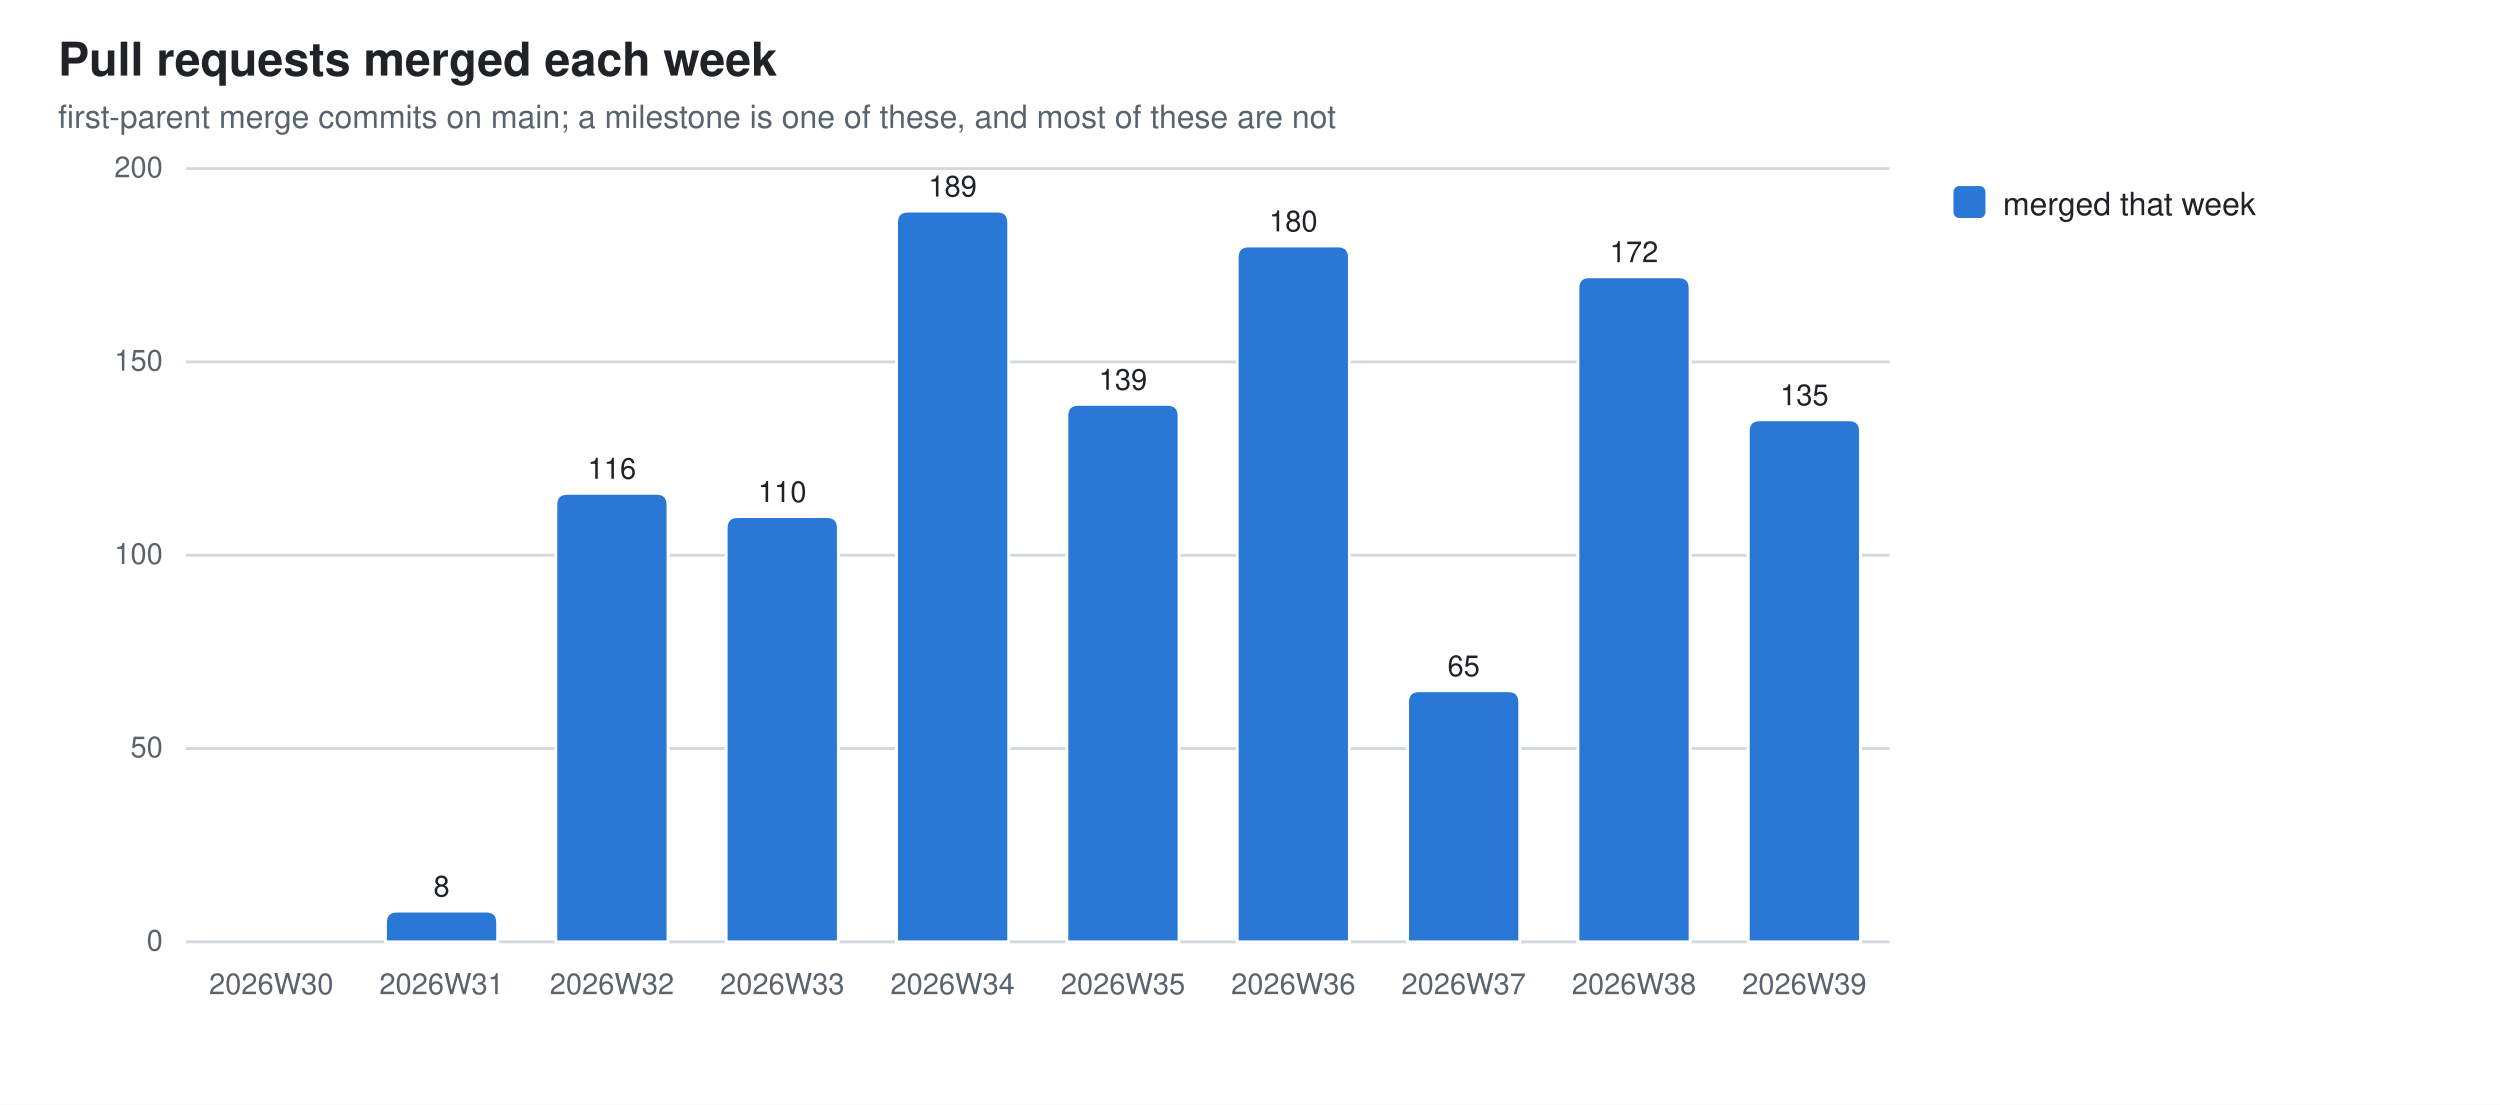
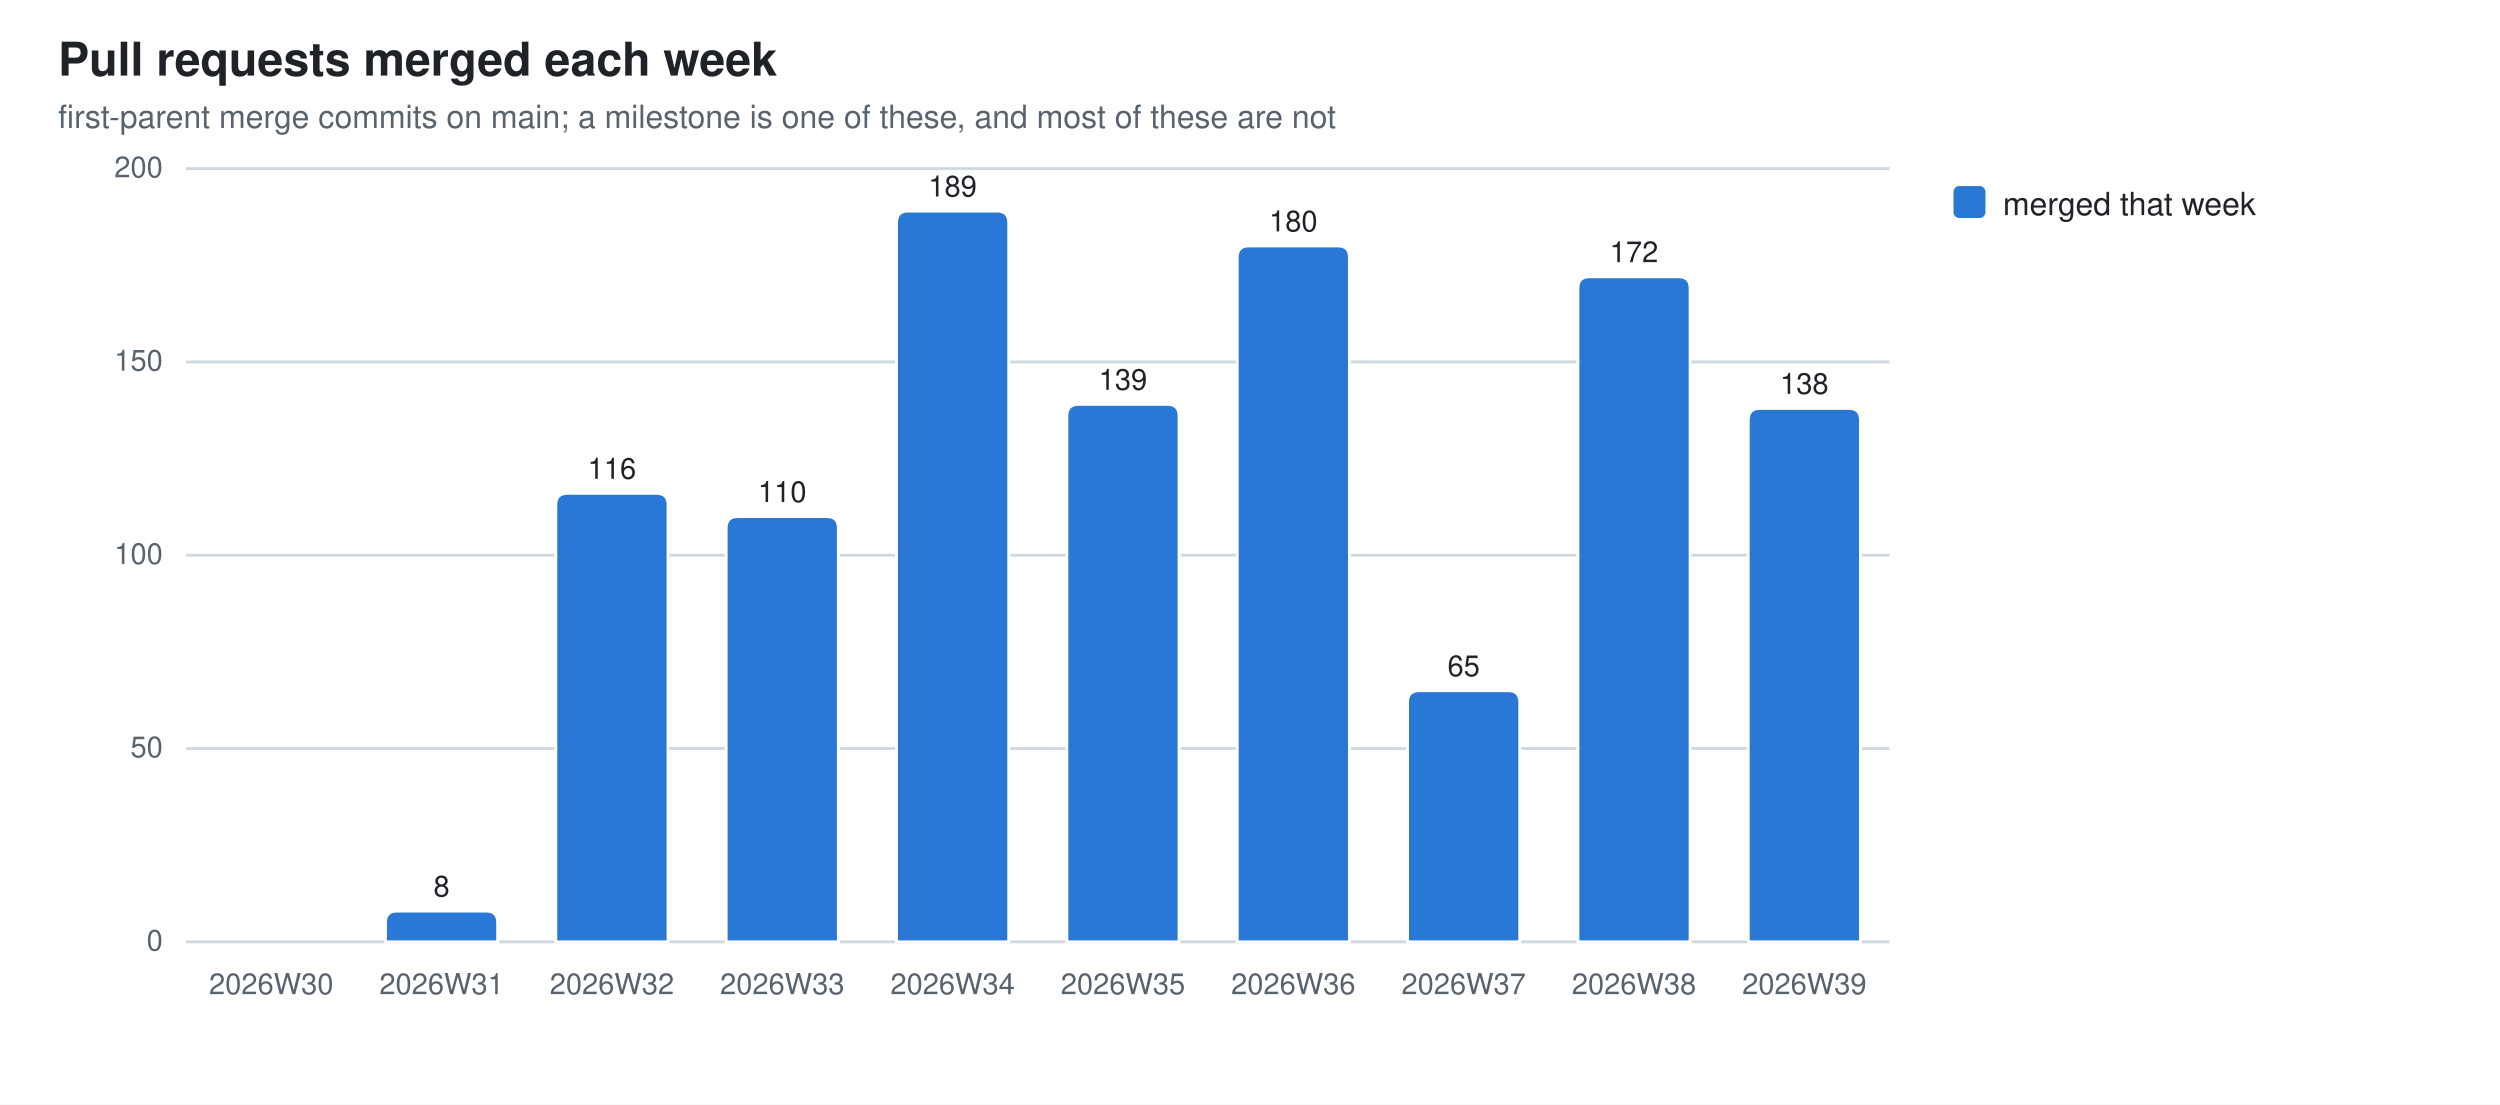
<svg xmlns="http://www.w3.org/2000/svg" width="860" height="380" viewBox="0 0 860 380" role="img" aria-label="Pull requests merged each week">
  <style>
  .bg{fill:#ffffff} .fg{fill:#1f2328} .mut{fill:#59636e} .grid{stroke:#d1d9e0}
  .seg{stroke:#ffffff;stroke-width:1}
  .val{paint-order:stroke;stroke:#ffffff;stroke-width:3px;stroke-linejoin:round}
  .s0{fill:#2a78d6}  .s1{fill:#eb6834}  .s2{fill:#1baf7a}  .s3{fill:#eda100}  .s4{fill:#e87ba4}  .s5{fill:#008300}  .s6{fill:#4a3aa7}  .s7{fill:#e34948}
  @media (prefers-color-scheme: dark){
    .bg{fill:#0d1117} .fg{fill:#e6edf3} .mut{fill:#9198a1} .grid{stroke:#30363d}
    .seg{stroke:#0d1117} .val{stroke:#0d1117} .s0{fill:#3987e5} .s1{fill:#d95926} .s2{fill:#199e70} .s3{fill:#c98500} .s4{fill:#d55181} .s5{fill:#008300} .s6{fill:#9085e9} .s7{fill:#e66767}}
  text{font-family:-apple-system,BlinkMacSystemFont,"Segoe UI",Helvetica,Arial,sans-serif}
</style>
  <rect class="bg" width="860" height="380" />
  <text class="fg" x="20" y="26" font-size="16" font-weight="600">Pull requests merged each week</text>
  <text class="mut" x="20" y="44" font-size="11">first-parent merge commits on main; a milestone is one of these, and most of these are not</text>
  <line class="grid" x1="64" y1="324.0" x2="650.0" y2="324.0" stroke-width="1" />
  <text class="mut" x="56" y="327.0" font-size="10" text-anchor="end">0</text>
  <line class="grid" x1="64" y1="257.5" x2="650.0" y2="257.5" stroke-width="1" />
  <text class="mut" x="56" y="260.5" font-size="10" text-anchor="end">50</text>
  <line class="grid" x1="64" y1="191.0" x2="650.0" y2="191.0" stroke-width="1" />
  <text class="mut" x="56" y="194.0" font-size="10" text-anchor="end">100</text>
  <line class="grid" x1="64" y1="124.5" x2="650.0" y2="124.5" stroke-width="1" />
  <text class="mut" x="56" y="127.5" font-size="10" text-anchor="end">150</text>
  <line class="grid" x1="64" y1="58.0" x2="650.0" y2="58.0" stroke-width="1" />
  <text class="mut" x="56" y="61.0" font-size="10" text-anchor="end">200</text>
  <text class="mut" x="93.3" y="342" font-size="10" text-anchor="middle">2026W30</text>
  <path class="seg s0" d="M132.6,324.0 V317.4 Q132.6,313.4 136.6,313.4 H167.2 Q171.2,313.4 171.2,317.4 V324.0 Z" />
  <text class="mut" x="151.9" y="342" font-size="10" text-anchor="middle">2026W31</text>
  <text class="fg val" x="151.9" y="308.4" font-size="10" text-anchor="middle">8</text>
  <path class="seg s0" d="M191.2,324.0 V173.7 Q191.2,169.7 195.2,169.7 H225.8 Q229.8,169.7 229.8,173.7 V324.0 Z" />
  <text class="mut" x="210.5" y="342" font-size="10" text-anchor="middle">2026W32</text>
  <text class="fg val" x="210.5" y="164.7" font-size="10" text-anchor="middle">116</text>
  <path class="seg s0" d="M249.8,324.0 V181.7 Q249.8,177.7 253.8,177.7 H284.4 Q288.4,177.7 288.4,181.7 V324.0 Z" />
  <text class="mut" x="269.1" y="342" font-size="10" text-anchor="middle">2026W33</text>
  <text class="fg val" x="269.1" y="172.7" font-size="10" text-anchor="middle">110</text>
  <path class="seg s0" d="M308.4,324.0 V76.6 Q308.4,72.6 312.4,72.6 H343.0 Q347.0,72.6 347.0,76.6 V324.0 Z" />
  <text class="mut" x="327.7" y="342" font-size="10" text-anchor="middle">2026W34</text>
  <text class="fg val" x="327.7" y="67.6" font-size="10" text-anchor="middle">189</text>
  <path class="seg s0" d="M367.0,324.0 V143.1 Q367.0,139.1 371.0,139.1 H401.6 Q405.6,139.1 405.6,143.1 V324.0 Z" />
  <text class="mut" x="386.3" y="342" font-size="10" text-anchor="middle">2026W35</text>
  <text class="fg val" x="386.3" y="134.1" font-size="10" text-anchor="middle">139</text>
  <path class="seg s0" d="M425.6,324.0 V88.6 Q425.6,84.6 429.6,84.6 H460.2 Q464.2,84.6 464.2,88.6 V324.0 Z" />
  <text class="mut" x="444.9" y="342" font-size="10" text-anchor="middle">2026W36</text>
  <text class="fg val" x="444.9" y="79.6" font-size="10" text-anchor="middle">180</text>
  <path class="seg s0" d="M484.2,324.0 V241.6 Q484.2,237.6 488.2,237.6 H518.8 Q522.8,237.6 522.8,241.6 V324.0 Z" />
  <text class="mut" x="503.5" y="342" font-size="10" text-anchor="middle">2026W37</text>
  <text class="fg val" x="503.5" y="232.6" font-size="10" text-anchor="middle">65</text>
  <path class="seg s0" d="M542.8,324.0 V99.2 Q542.8,95.2 546.8,95.2 H577.4 Q581.4,95.2 581.4,99.2 V324.0 Z" />
  <text class="mut" x="562.1" y="342" font-size="10" text-anchor="middle">2026W38</text>
  <text class="fg val" x="562.1" y="90.2" font-size="10" text-anchor="middle">172</text>
-   <path class="seg s0" d="M601.4,324.0 V148.4 Q601.4,144.4 605.4,144.4 H636.0 Q640.0,144.4 640.0,148.4 V324.0 Z" />
+   <path class="seg s0" d="M601.4,324.0 V144.5 Q601.4,140.5 605.4,140.5 H636.0 Q640.0,140.5 640.0,144.5 V324.0 Z" />
  <text class="mut" x="620.7" y="342" font-size="10" text-anchor="middle">2026W39</text>
-   <text class="fg val" x="620.7" y="139.4" font-size="10" text-anchor="middle">135</text>
+   <text class="fg val" x="620.7" y="135.5" font-size="10" text-anchor="middle">138</text>
  <rect class="s0" x="672" y="64" width="11" height="11" rx="2" />
  <text class="fg" y="74" font-size="11">
    <tspan x="689" dy="0">merged that week</tspan>
  </text>
</svg>
